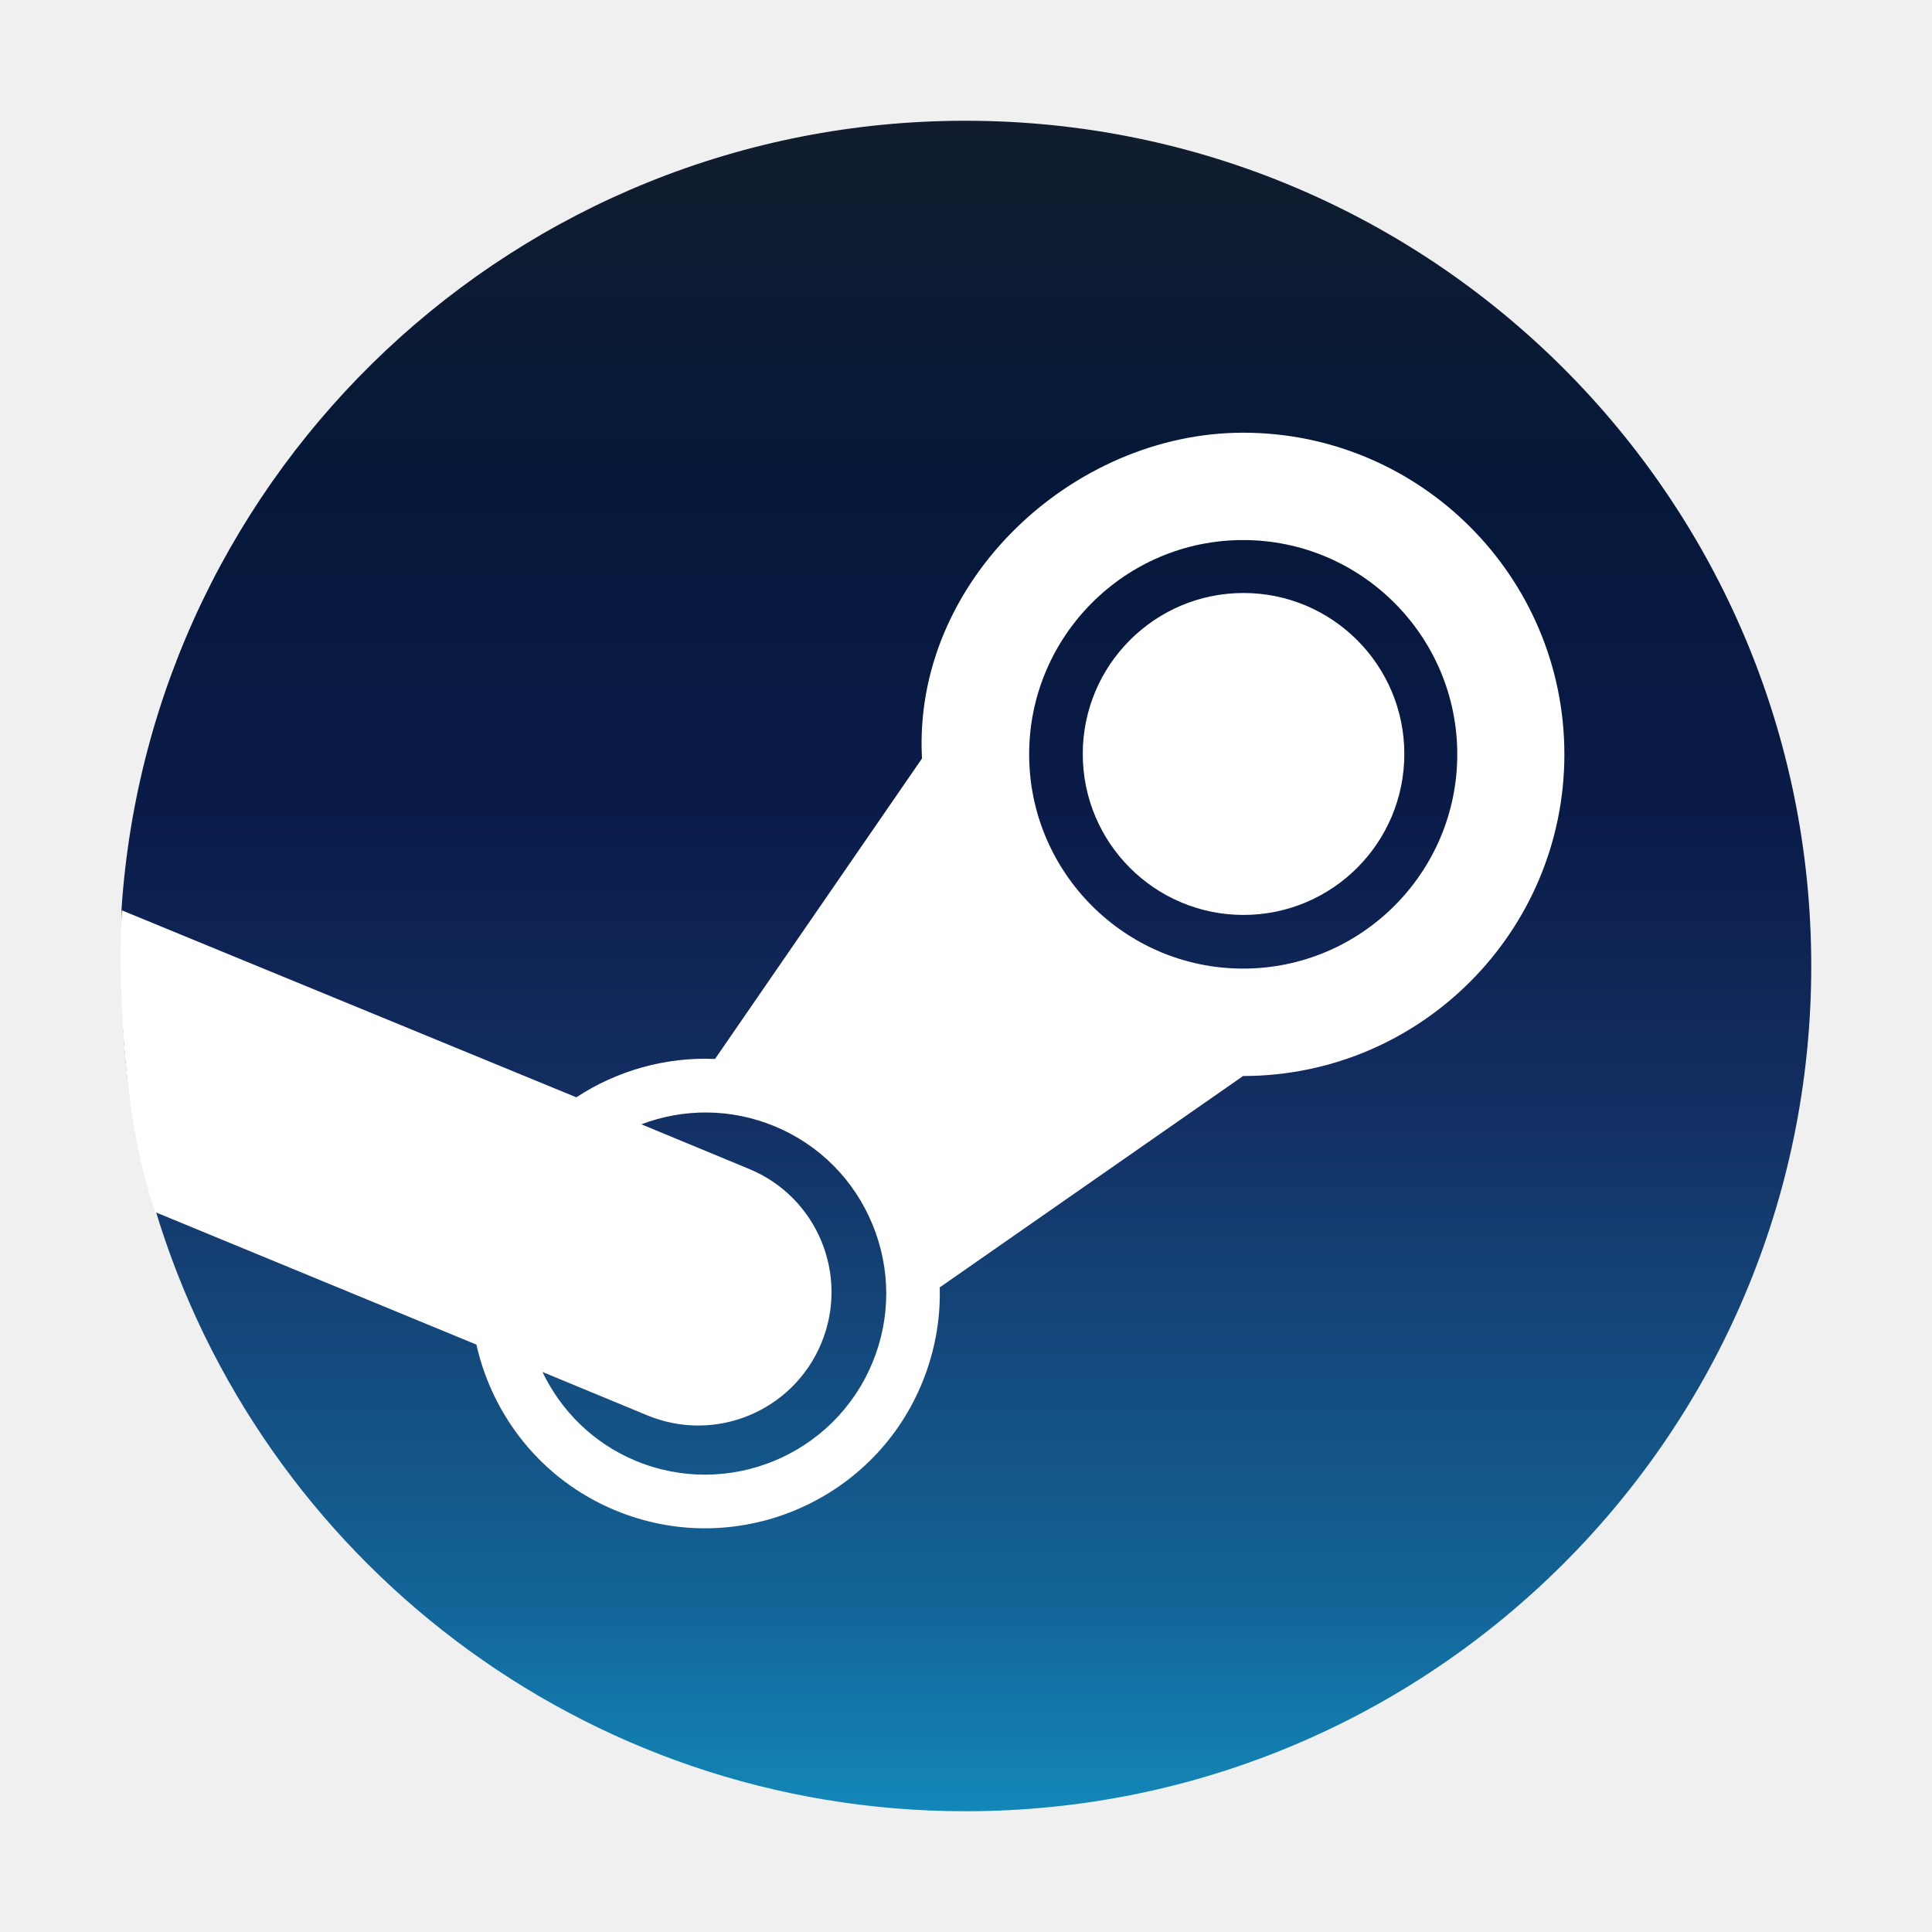
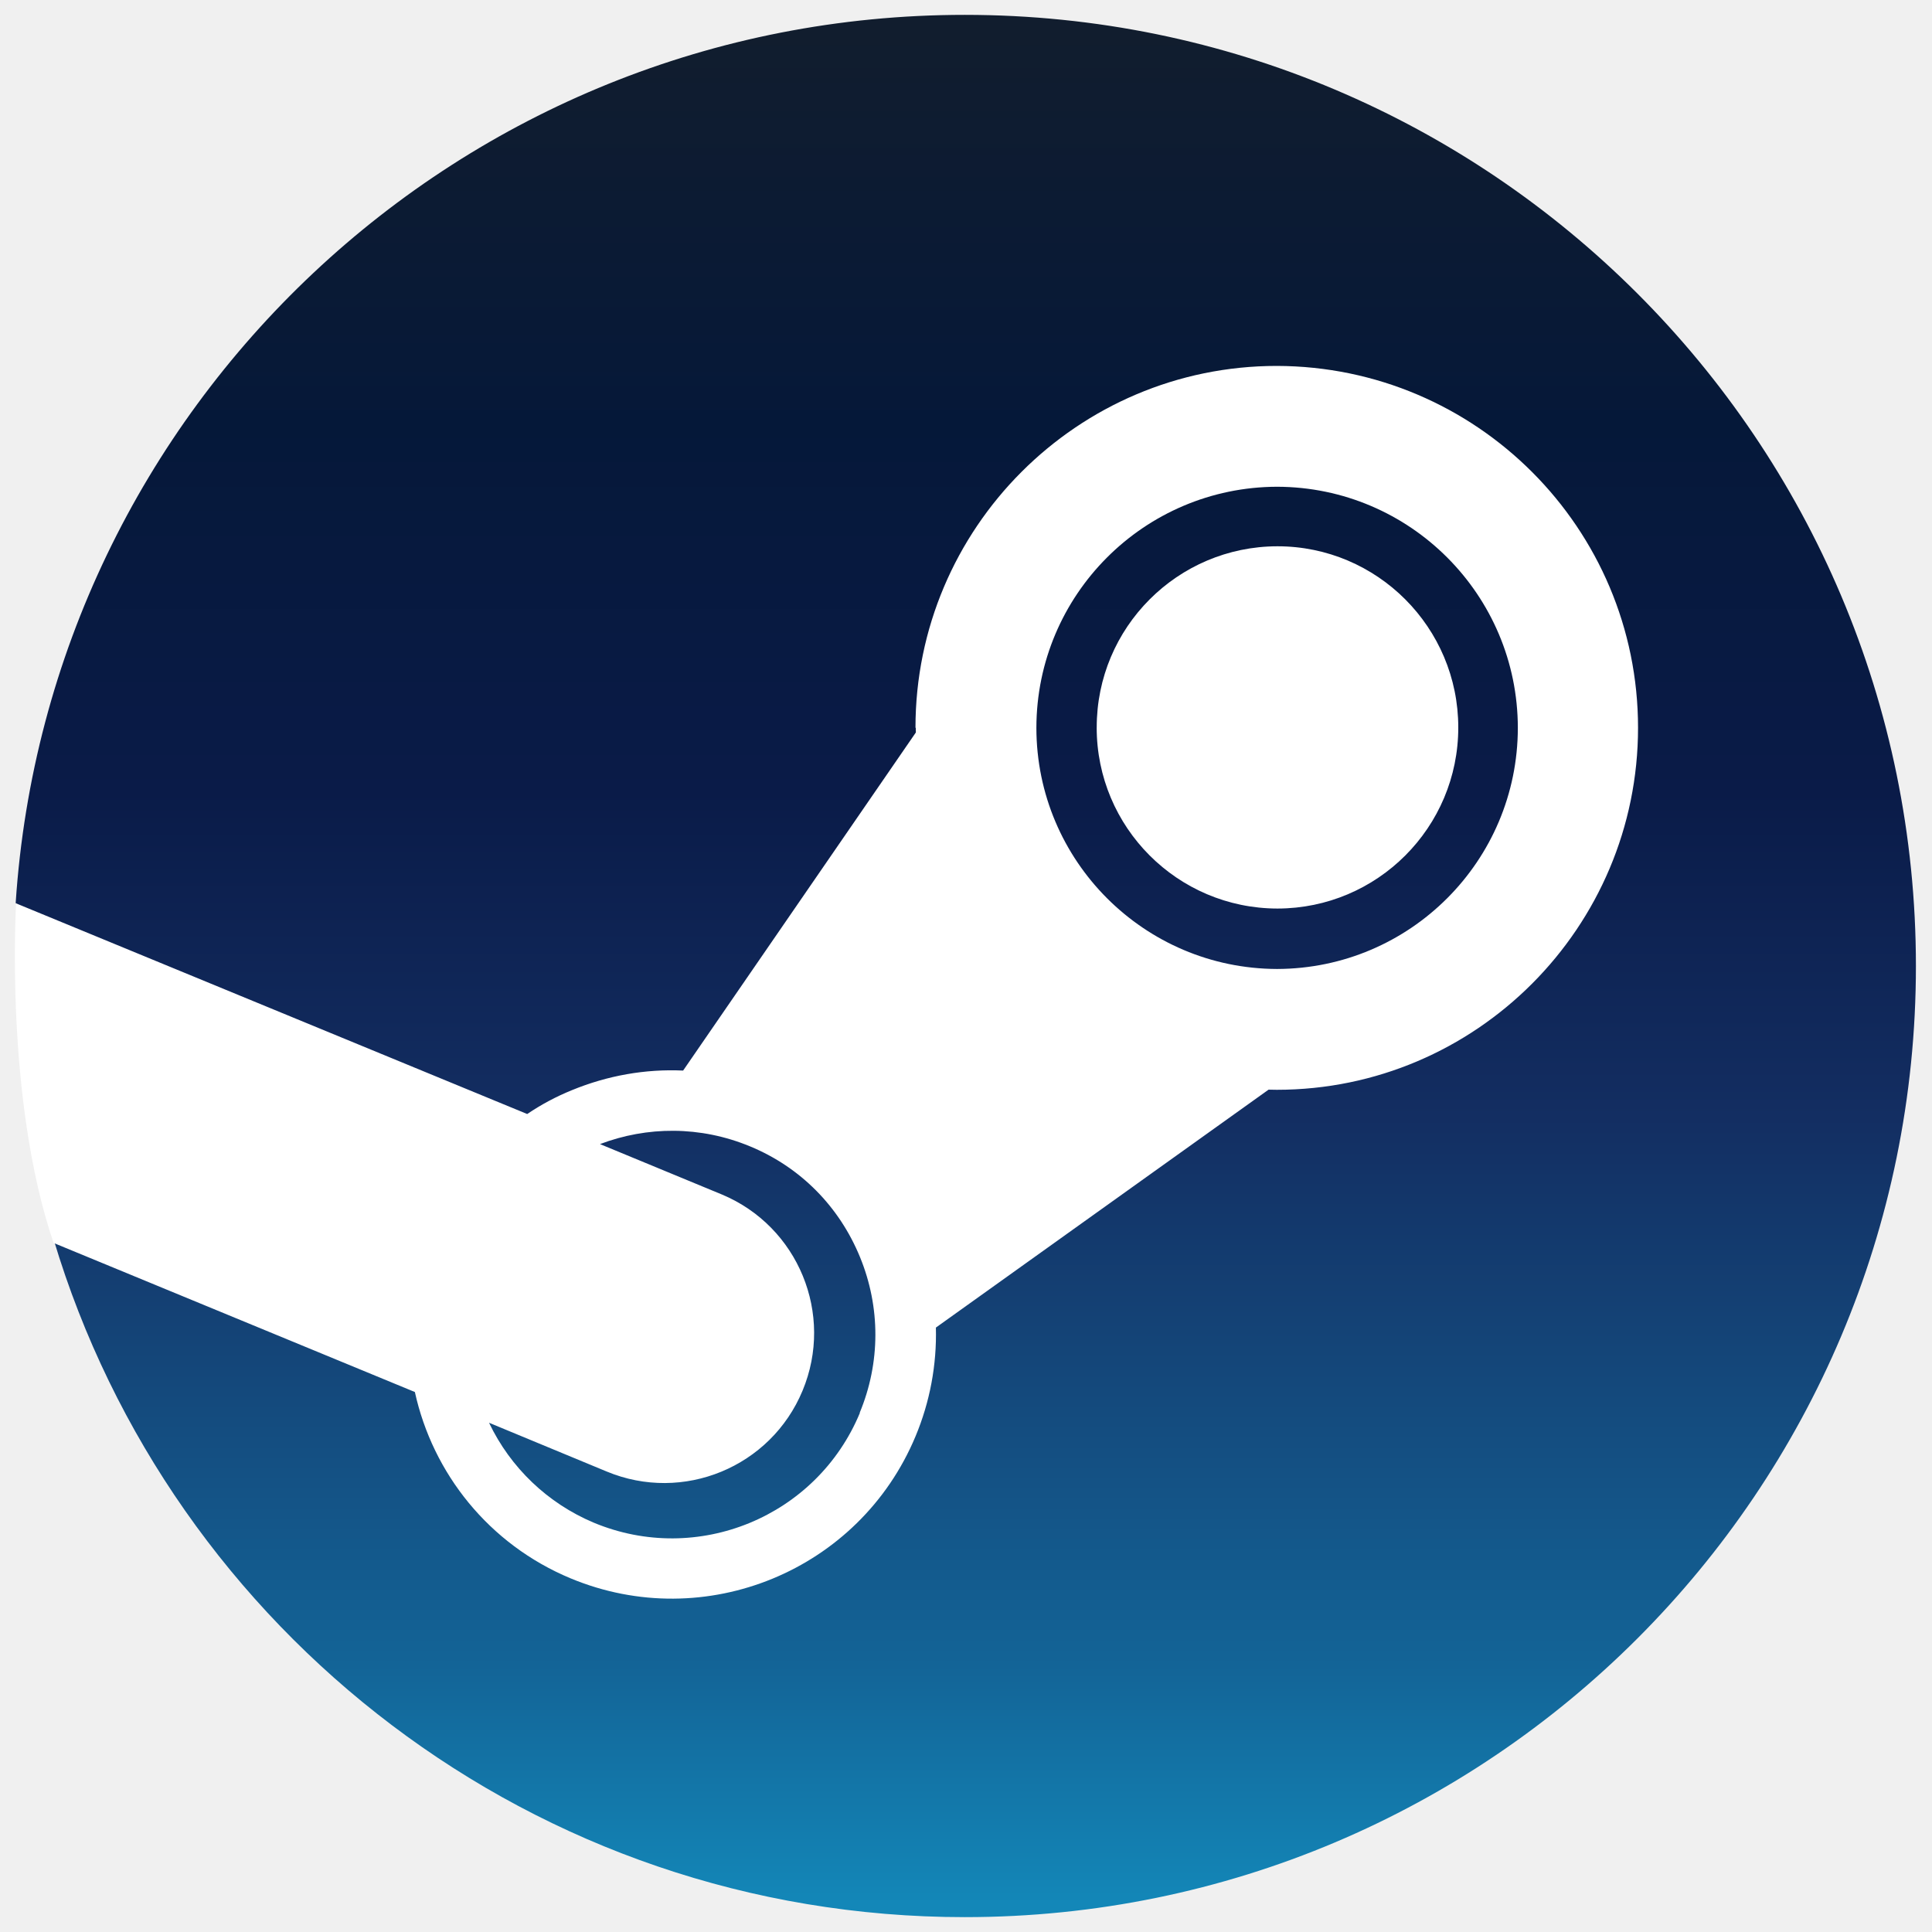
- <svg xmlns="http://www.w3.org/2000/svg" width="800px" height="800px" viewBox="0 0 32 32" fill="none">
-   <path d="M2.57 20.027C4.3 25.796 9.654 30 15.991 30C23.727 30 30 23.732 30 16C30 8.268 23.727 2 15.991 2C8.566 2 2.492 7.772 2.012 15.07C2.012 17.167 2.012 18.042 2.57 20.027Z" fill="url(#paint0_linear_87_8314)" />
-   <path d="M15.271 12.563L11.843 17.54C11.034 17.503 10.221 17.731 9.546 18.175L2.018 15.078C2.018 15.078 1.844 17.942 2.57 20.076L7.891 22.271C8.159 23.464 8.978 24.511 10.186 25.014C12.164 25.84 14.443 24.899 15.266 22.922C15.48 22.405 15.58 21.863 15.565 21.323L20.59 17.822C23.526 17.822 25.911 15.431 25.911 12.494C25.911 9.557 23.526 7.167 20.59 7.167C17.755 7.167 15.112 9.641 15.271 12.563ZM14.447 22.578C13.81 24.106 12.054 24.83 10.527 24.195C9.823 23.901 9.291 23.364 8.985 22.724L10.717 23.441C11.843 23.91 13.134 23.376 13.602 22.251C14.072 21.125 13.539 19.832 12.414 19.364L10.623 18.622C11.314 18.36 12.1 18.351 12.834 18.656C13.573 18.963 14.148 19.543 14.452 20.283C14.756 21.023 14.755 21.84 14.447 22.578ZM20.59 16.043C18.636 16.043 17.046 14.451 17.046 12.494C17.046 10.538 18.636 8.945 20.59 8.945C22.546 8.945 24.137 10.538 24.137 12.494C24.137 14.451 22.546 16.043 20.59 16.043ZM17.934 12.488C17.934 11.016 19.127 9.822 20.596 9.822C22.067 9.822 23.26 11.016 23.26 12.488C23.26 13.961 22.067 15.154 20.596 15.154C19.127 15.154 17.934 13.961 17.934 12.488Z" fill="white" />
+ <svg xmlns="http://www.w3.org/2000/svg" xmlns:xlink="http://www.w3.org/1999/xlink" viewBox="0 0 65 65" fill="#fff">
+   <use xlink:href="#B" x=".5" y=".5" />
  <defs>
-     <linearGradient id="paint0_linear_87_8314" x1="16.006" y1="2" x2="16.006" y2="30" gradientUnits="userSpaceOnUse">
-       <stop stop-color="#111D2E" />
-       <stop offset="0.212" stop-color="#051839" />
-       <stop offset="0.407" stop-color="#0A1B48" />
-       <stop offset="0.581" stop-color="#132E62" />
-       <stop offset="0.738" stop-color="#144B7E" />
-       <stop offset="0.873" stop-color="#136497" />
-       <stop offset="1" stop-color="#1387B8" />
+     <linearGradient id="A" x2="50%" x1="50%" y2="100%" y1="0%">
+       <stop stop-color="#111d2e" offset="0%" />
+       <stop stop-color="#051839" offset="21.2%" />
+       <stop stop-color="#0a1b48" offset="40.7%" />
+       <stop stop-color="#132e62" offset="58.1%" />
+       <stop stop-color="#144b7e" offset="73.8%" />
+       <stop stop-color="#136497" offset="87.3%" />
+       <stop stop-color="#1387b8" offset="100%" />
    </linearGradient>
  </defs>
+   <symbol id="B">
+     <g>
+       <path d="M1.305 41.202C5.259 54.386 17.488 64 31.959 64c17.673 0 32-14.327 32-32s-14.327-32-32-32C15.001 0 1.124 13.193.028 29.874c2.074 3.477 2.879 5.628 1.275 11.328z" fill="url(#A)" />
+       <path d="M30.31 23.985l.003.158-7.83 11.375c-1.268-.058-2.54.165-3.748.662a8.14 8.14 0 0 0-1.498.8L.042 29.893s-.398 6.546 1.26 11.424l12.156 5.016c.6 2.728 2.48 5.12 5.242 6.27a8.88 8.88 0 0 0 11.603-4.782 8.89 8.89 0 0 0 .684-3.656L42.18 36.16l.275.005c6.705 0 12.155-5.466 12.155-12.18s-5.44-12.16-12.155-12.174c-6.702 0-12.155 5.46-12.155 12.174zm-1.88 23.05c-1.454 3.5-5.466 5.147-8.953 3.694a6.84 6.84 0 0 1-3.524-3.362l3.957 1.64a5.04 5.04 0 0 0 6.591-2.719 5.05 5.05 0 0 0-2.715-6.601l-4.1-1.695c1.578-.6 3.372-.62 5.05.077 1.7.703 3 2.027 3.696 3.72s.692 3.56-.01 5.246M42.466 32.1a8.12 8.12 0 0 1-8.098-8.113 8.12 8.12 0 0 1 8.098-8.111 8.12 8.12 0 0 1 8.1 8.111 8.12 8.12 0 0 1-8.1 8.113m-6.068-8.126a6.09 6.09 0 0 1 6.08-6.095c3.355 0 6.084 2.73 6.084 6.095a6.09 6.09 0 0 1-6.084 6.093 6.09 6.09 0 0 1-6.081-6.093z" />
+     </g>
+   </symbol>
</svg>
